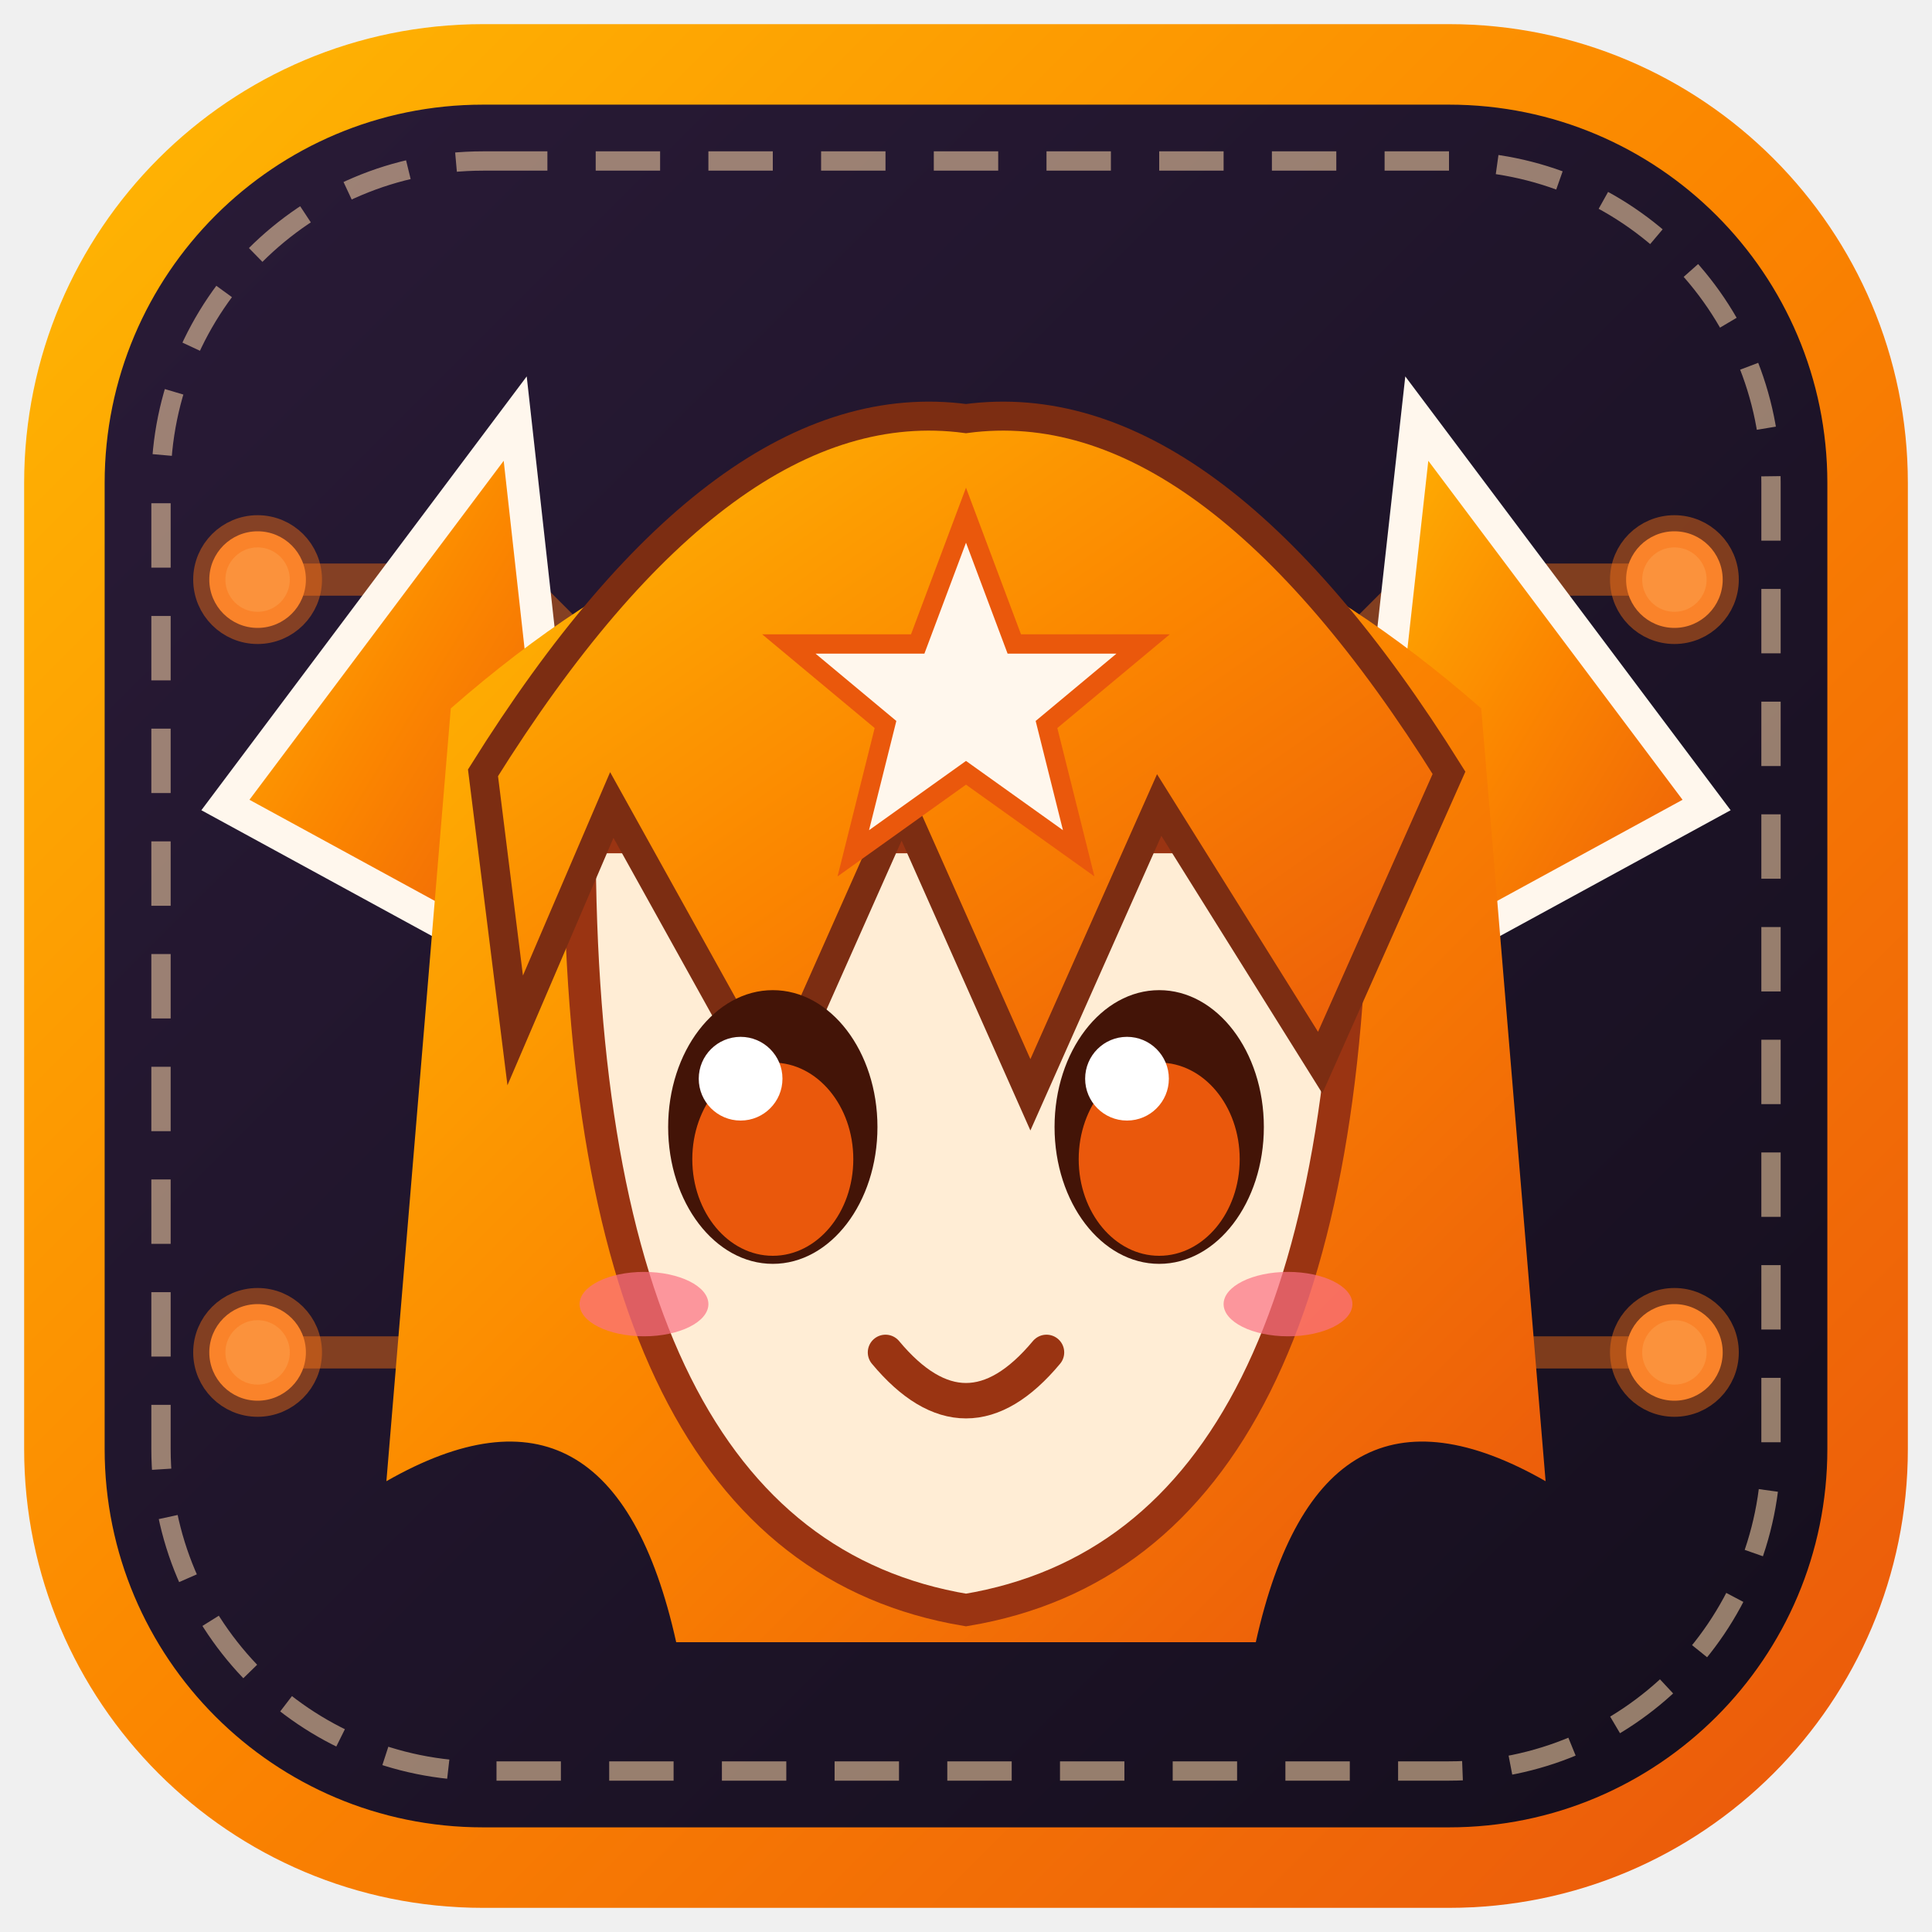
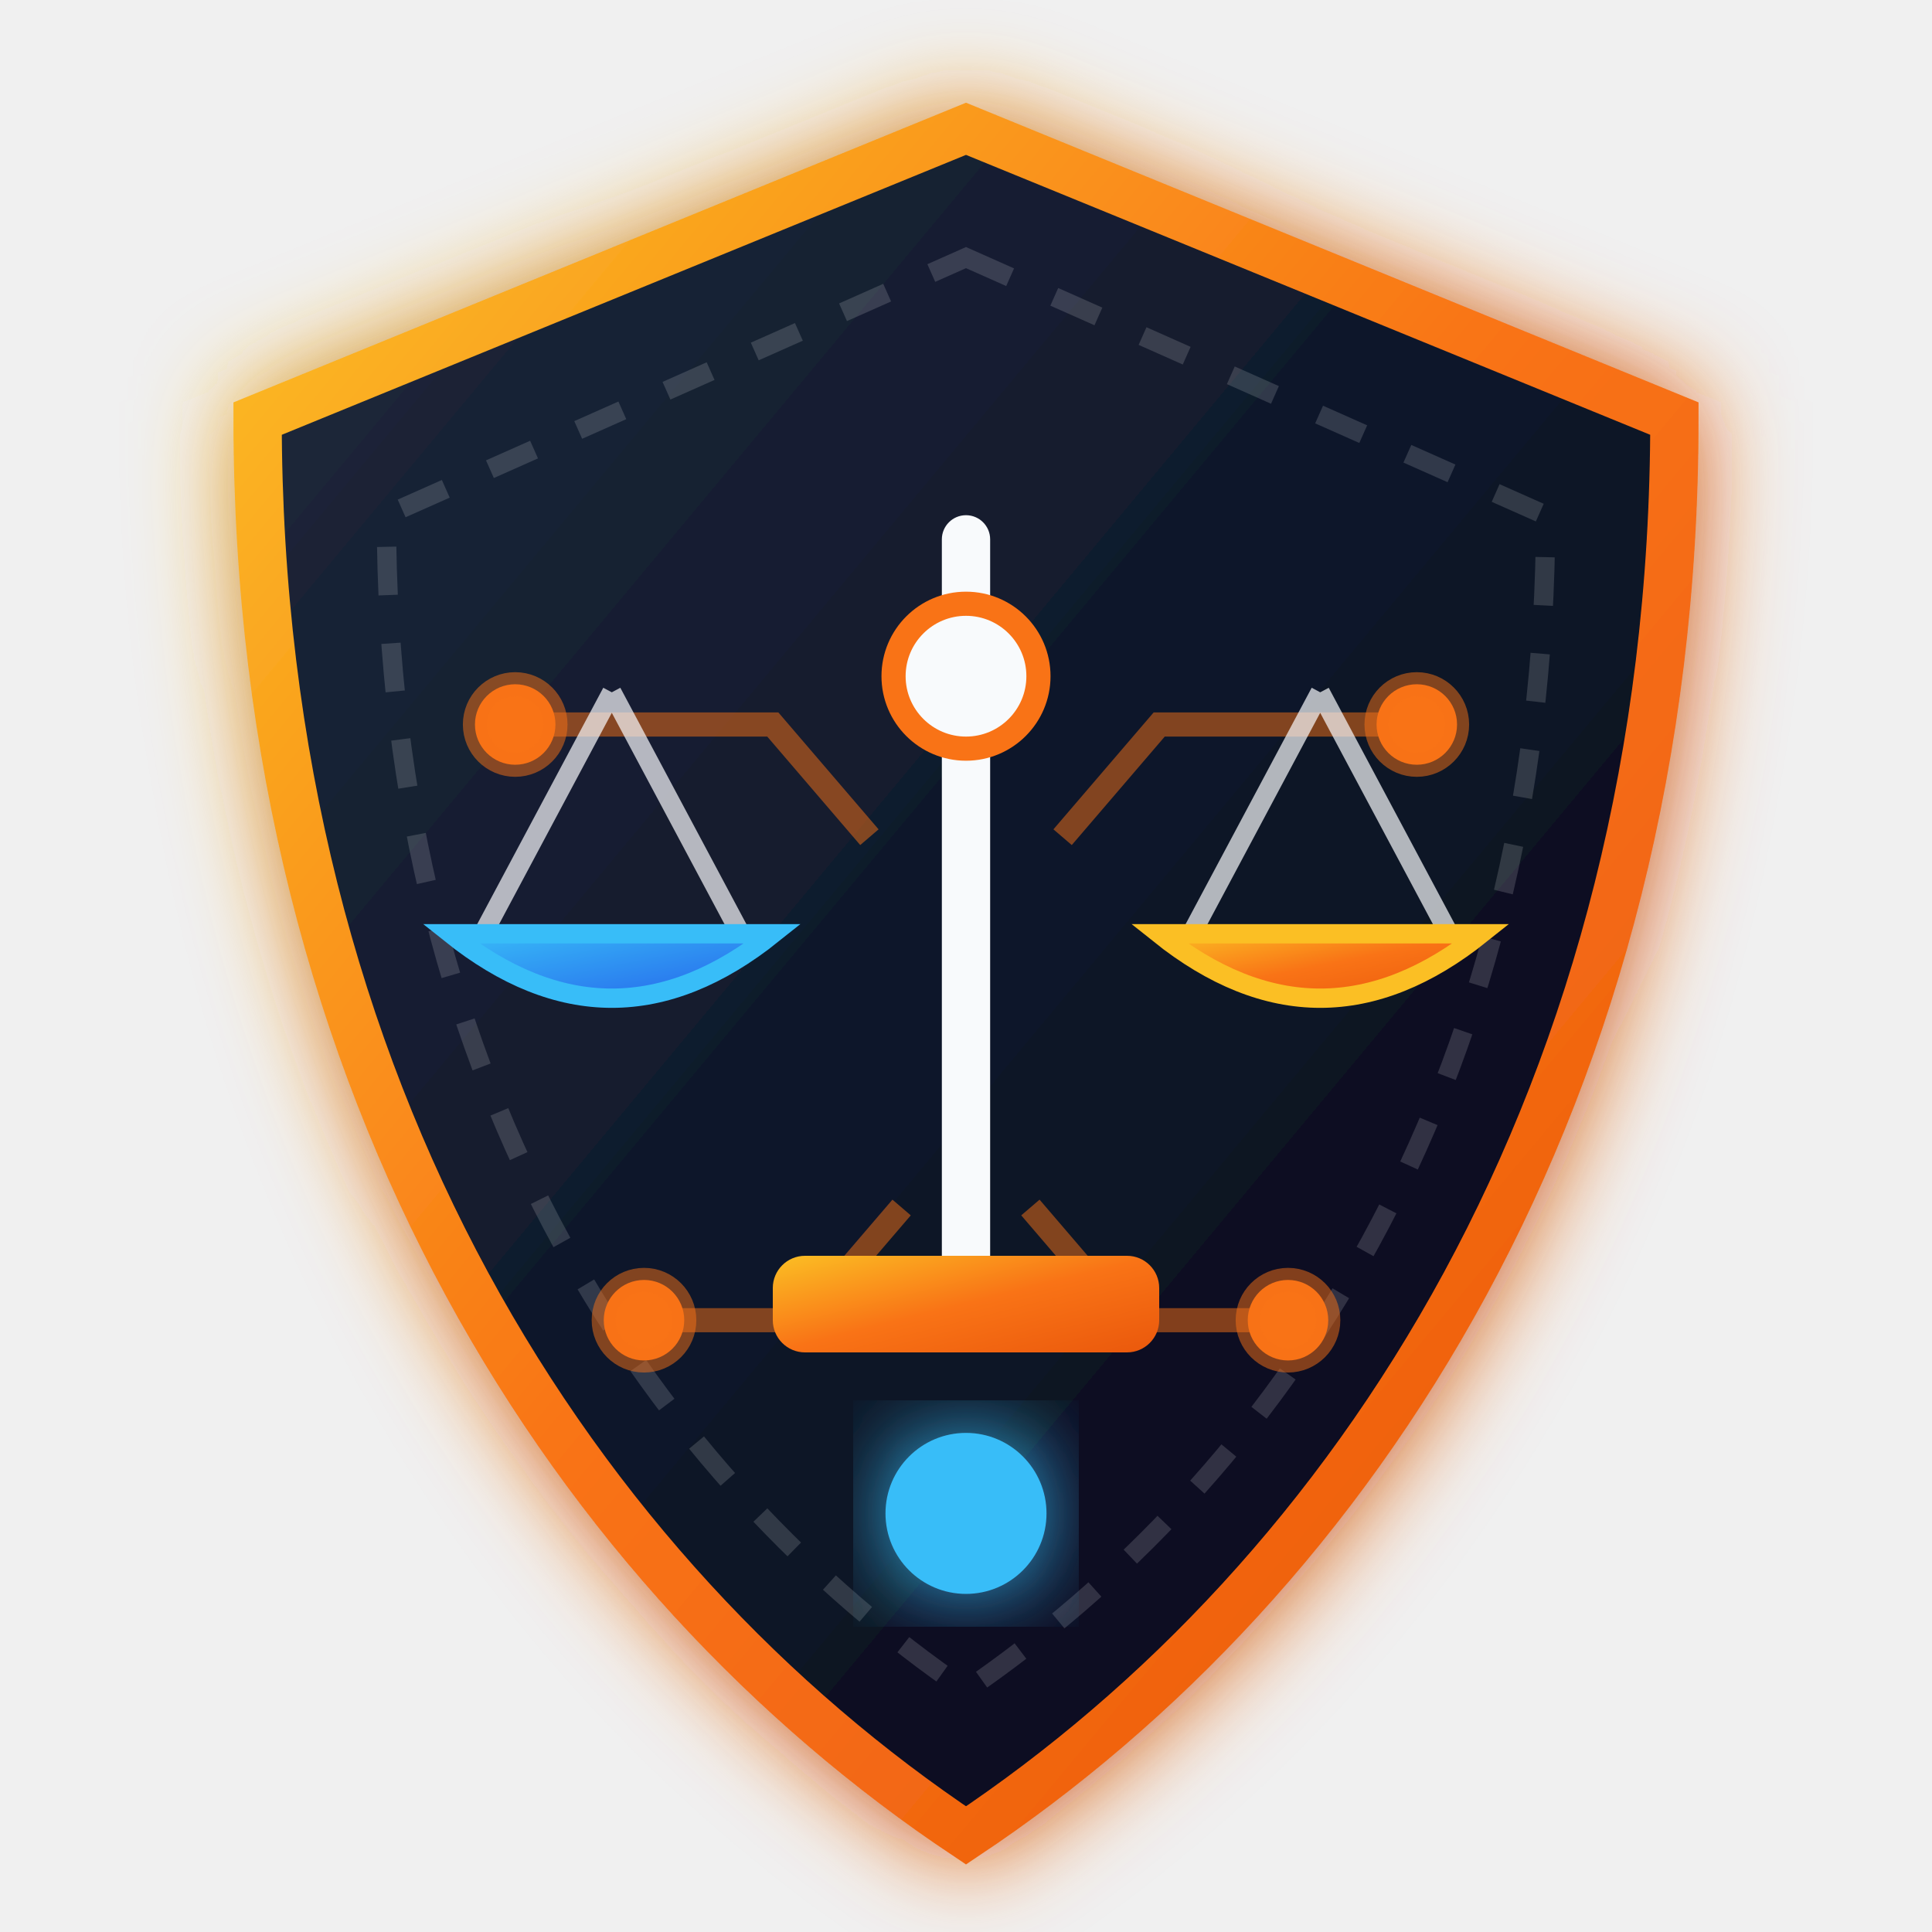
<svg xmlns="http://www.w3.org/2000/svg" width="120" height="120" viewBox="0 0 120 120">
  <defs>
-     <linearGradient id="iconBg" x1="0" y1="0" x2="1" y2="1">
-       <stop offset="0%" stop-color="#2a1b38" />
-       <stop offset="100%" stop-color="#140e1c" />
+     <linearGradient id="shieldGrad" x1="0" y1="0" x2="1" y2="1">
+       <stop offset="0%" stop-color="#1e293b" />
+       <stop offset="50%" stop-color="#0f172a" />
+       <stop offset="100%" stop-color="#020617" />
    </linearGradient>
-     <linearGradient id="orangeFlame" x1="0" y1="0" x2="1" y2="1">
-       <stop offset="0%" stop-color="#ffb703" />
-       <stop offset="50%" stop-color="#fb8500" />
+     <linearGradient id="goldFlame" x1="0" y1="0" x2="1" y2="1">
+       <stop offset="0%" stop-color="#fbbf24" />
+       <stop offset="50%" stop-color="#f97316" />
      <stop offset="100%" stop-color="#ea580c" />
    </linearGradient>
+     <linearGradient id="blueCore" x1="0" y1="0" x2="1" y2="1">
+       <stop offset="0%" stop-color="#38bdf8" />
+       <stop offset="100%" stop-color="#2563eb" />
+     </linearGradient>
+     <filter id="glow" x="-20%" y="-20%" width="140%" height="140%">
+       <feGaussianBlur stdDeviation="3" result="blur" />
+       <feComposite in="SourceGraphic" in2="blur" operator="over" />
+     </filter>
  </defs>
-   <rect x="4" y="4" width="112" height="112" rx="26" fill="url(#iconBg)" stroke="url(#orangeFlame)" stroke-width="5" />
-   <rect x="10" y="10" width="100" height="100" rx="20" fill="none" stroke="#fed7aa" stroke-width="1.2" stroke-dasharray="4,3" opacity="0.55" />
-   <g stroke="#f97316" stroke-width="2" stroke-opacity="0.45" fill="none">
-     <path d="M 16 36 H 32 L 42 46" />
-     <circle cx="16" cy="36" r="3" fill="#fb923c" />
-     <path d="M 104 36 H 88 L 78 46" />
-     <circle cx="104" cy="36" r="3" fill="#fb923c" />
-     <path d="M 16 84 H 32 L 42 74" />
-     <circle cx="16" cy="84" r="3" fill="#fb923c" />
-     <path d="M 104 84 H 88 L 78 74" />
-     <circle cx="104" cy="84" r="3" fill="#fb923c" />
+   <path d="M 60 8 L 104 26 C 104 68 84 98 60 114 C 36 98 16 68 16 26 Z" fill="url(#shieldGrad)" stroke="url(#goldFlame)" stroke-width="3" filter="url(#glow)" />
+   <path d="M 60 16 L 96 32 C 96 68 79 92 60 105 C 41 92 24 68 24 32 Z" fill="none" stroke="rgba(255, 255, 255, 0.15)" stroke-width="1.2" stroke-dasharray="3,3" />
+   <g stroke="rgba(249, 115, 22, 0.5)" stroke-width="1.5" fill="none">
+     <path d="M 32 45 H 48 L 54 52" />
+     <circle cx="32" cy="45" r="2.5" fill="#f97316" />
+     <path d="M 88 45 H 72 L 66 52" />
+     <circle cx="88" cy="45" r="2.5" fill="#f97316" />
+     <path d="M 40 82 H 50 L 56 75" />
+     <circle cx="40" cy="82" r="2.5" fill="#f97316" />
+     <path d="M 80 82 H 70 L 64 75" />
+     <circle cx="80" cy="82" r="2.5" fill="#f97316" />
  </g>
-   <polygon points="14,50 32,26 36,62" fill="url(#orangeFlame)" stroke="#fff7ed" stroke-width="2" />
-   <polygon points="106,50 88,26 84,62" fill="url(#orangeFlame)" stroke="#fff7ed" stroke-width="2" />
-   <path d="M 28 44 Q 60 16 92 44 L 96 92 Q 82 84 78 102 L 42 102 Q 38 84 24 92 Z" fill="url(#orangeFlame)" />
-   <path d="M 36 52 Q 36 96 60 100 Q 84 96 84 52 Z" fill="#ffedd5" stroke="#9a3412" stroke-width="2" />
-   <path d="M 30 48 Q 45 24 60 26 Q 75 24 90 48 L 82 66 L 72 50 L 64 68 L 56 50 L 48 68 L 38 50 L 32 64 Z" fill="url(#orangeFlame)" stroke="#7c2d12" stroke-width="1.8" />
-   <ellipse cx="48" cy="70" rx="6.5" ry="8.5" fill="#431407" />
-   <ellipse cx="48" cy="72" rx="5" ry="6" fill="#ea580c" />
-   <circle cx="46" cy="67" r="2.6" fill="#ffffff" />
-   <ellipse cx="72" cy="70" rx="6.5" ry="8.5" fill="#431407" />
-   <ellipse cx="72" cy="72" rx="5" ry="6" fill="#ea580c" />
-   <circle cx="70" cy="67" r="2.6" fill="#ffffff" />
-   <ellipse cx="40" cy="81" rx="4" ry="2" fill="#fb7185" opacity="0.7" />
-   <ellipse cx="80" cy="81" rx="4" ry="2" fill="#fb7185" opacity="0.7" />
-   <path d="M 55 84 Q 60 90 65 84" fill="none" stroke="#9a3412" stroke-width="2.2" stroke-linecap="round" />
-   <polygon points="60,32 63,40 71,40 65,45 67,53 60,48 53,53 55,45 49,40 57,40" fill="#fff7ed" stroke="#ea580c" stroke-width="1.2" />
+   <rect x="58.5" y="32" width="3" height="48" rx="1.5" fill="#f8fafc" />
+   <path d="M 36 42 L 84 42" stroke="url(#goldFlame)" stroke-width="3" stroke-linecap="round" />
+   <circle cx="60" cy="42" r="4.5" fill="#f8fafc" stroke="#f97316" stroke-width="1.5" />
+   <path d="M 38 43 L 30 58 M 38 43 L 46 58" stroke="rgba(248, 250, 252, 0.7)" stroke-width="1.2" />
+   <path d="M 28 58 Q 38 66 48 58 Z" fill="url(#blueCore)" stroke="#38bdf8" stroke-width="1.2" />
+   <path d="M 82 43 L 74 58 M 82 43 L 90 58" stroke="rgba(248, 250, 252, 0.7)" stroke-width="1.2" />
+   <path d="M 72 58 Q 82 66 92 58 Z" fill="url(#goldFlame)" stroke="#fbbf24" stroke-width="1.2" />
+   <rect x="48" y="78" width="24" height="6" rx="2" fill="url(#goldFlame)" />
+   <circle cx="60" cy="94" r="5" fill="#38bdf8" filter="url(#glow)" />
</svg>
